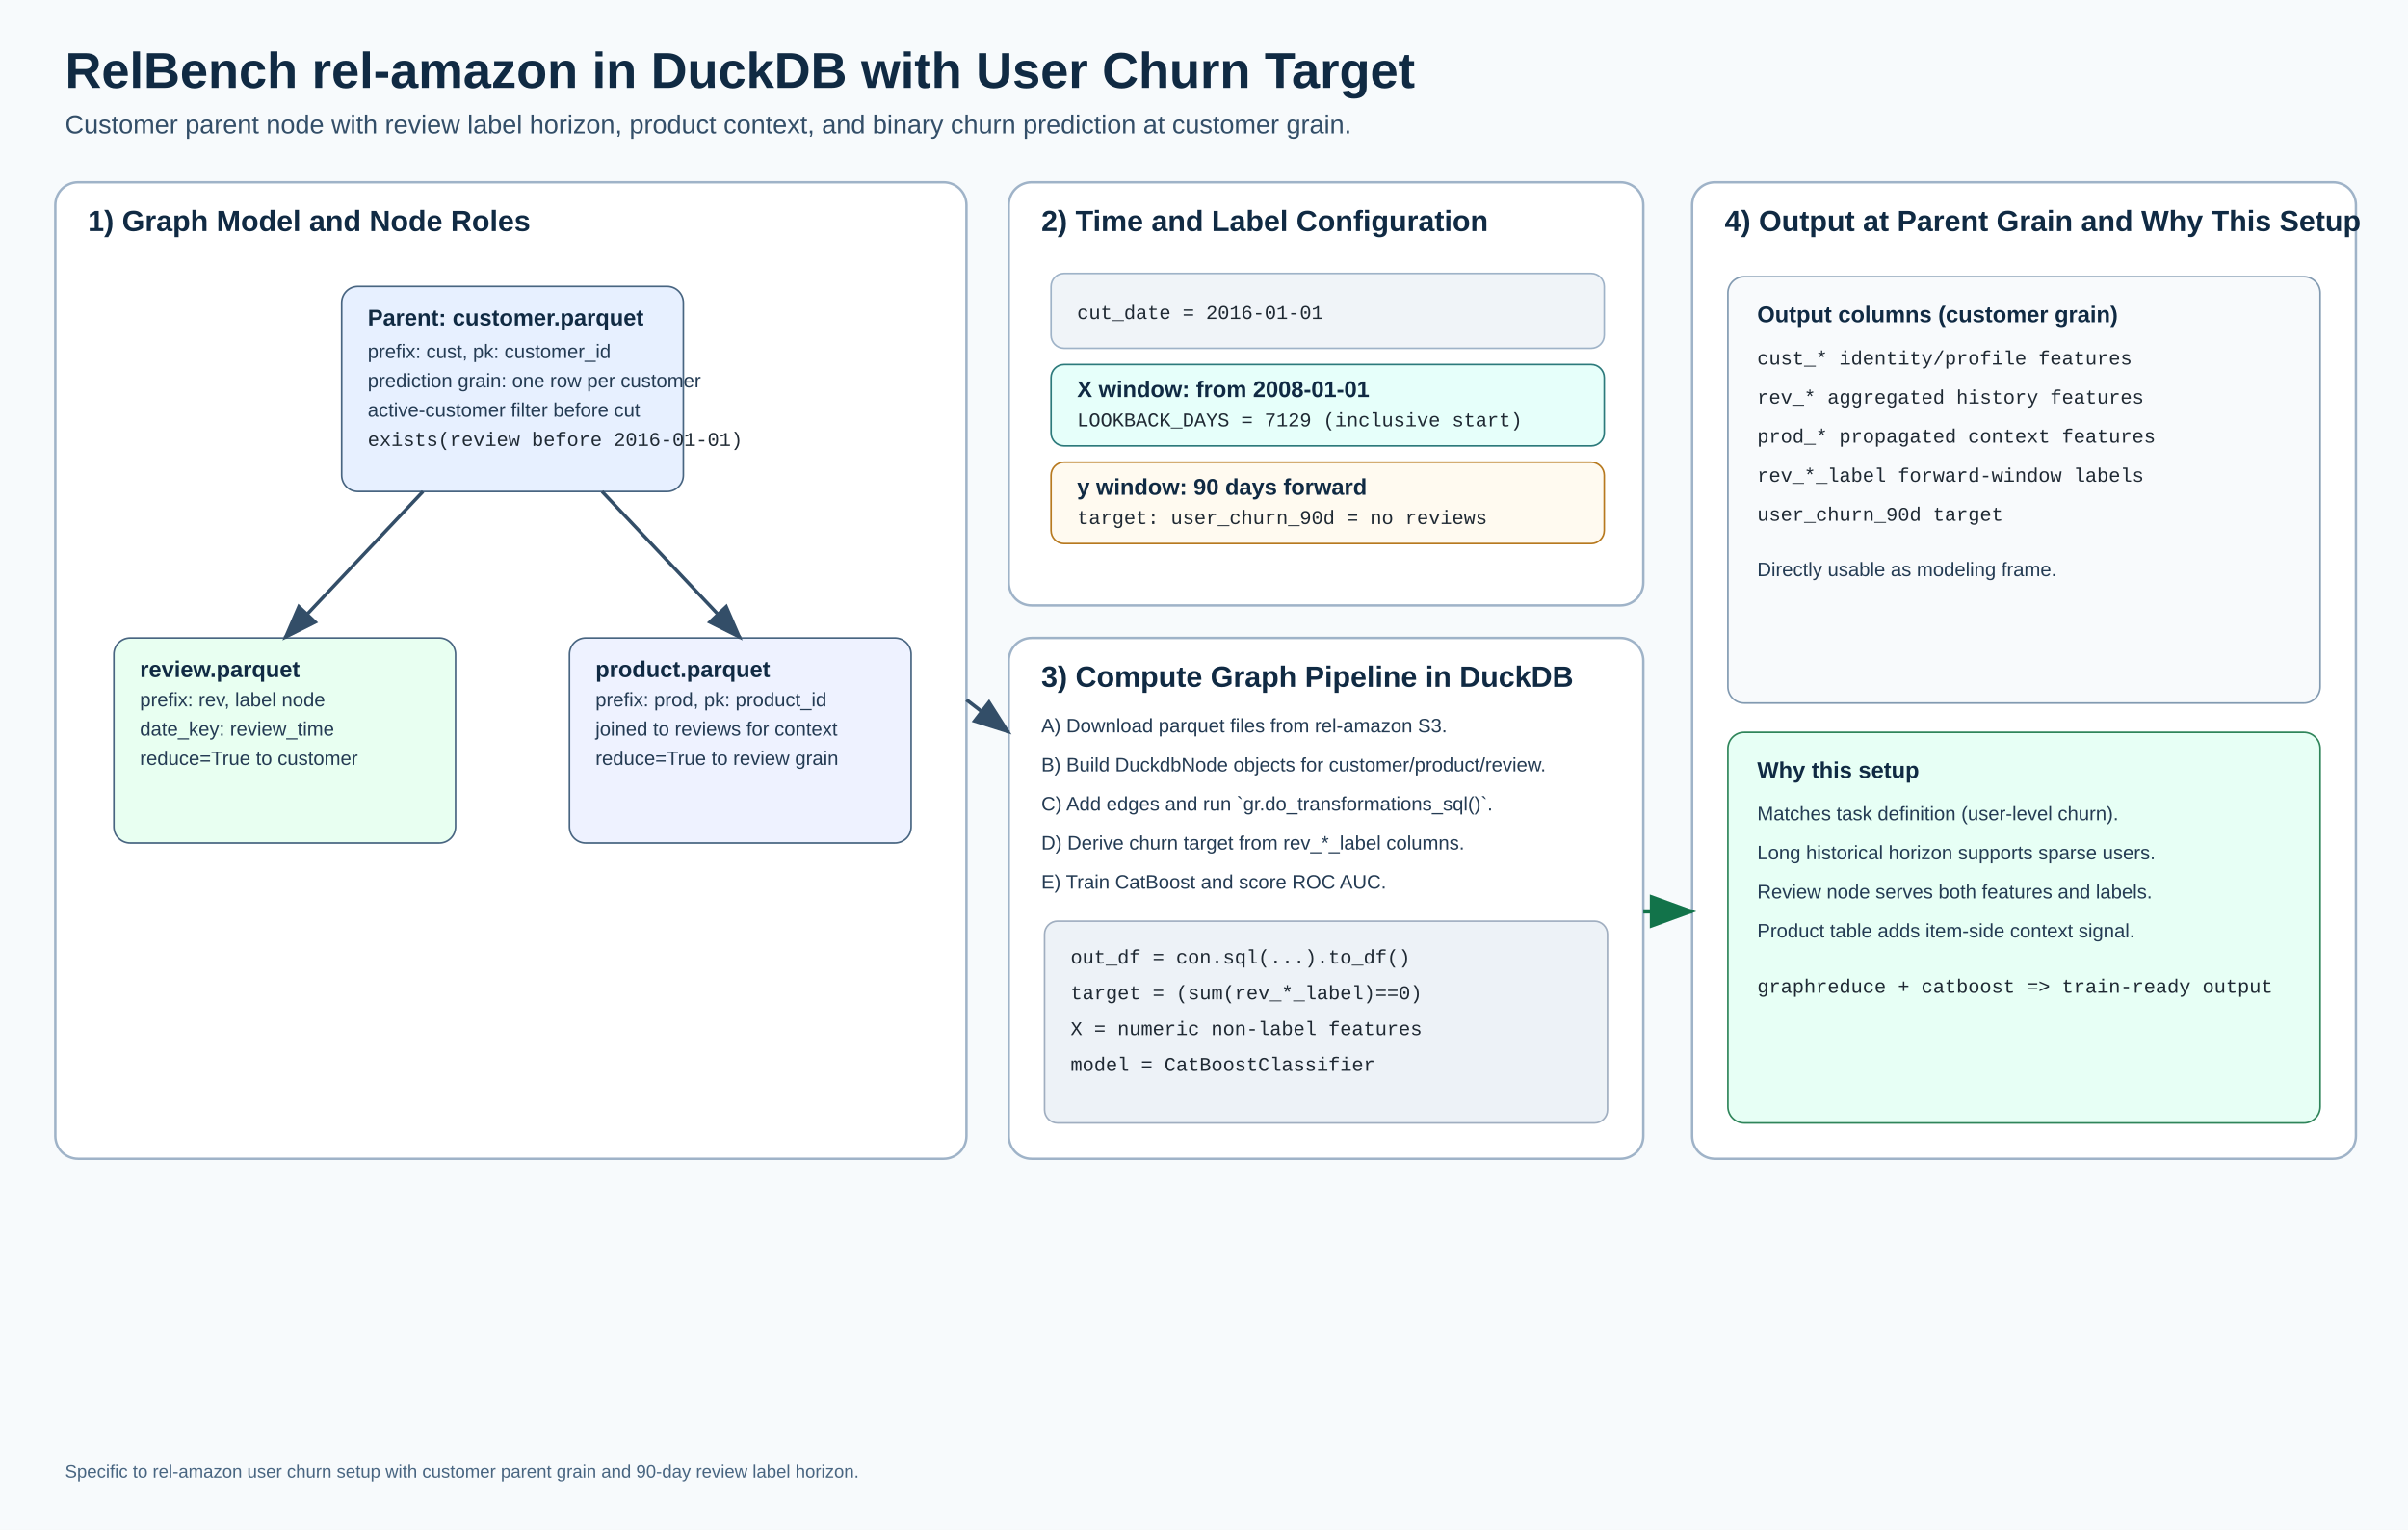
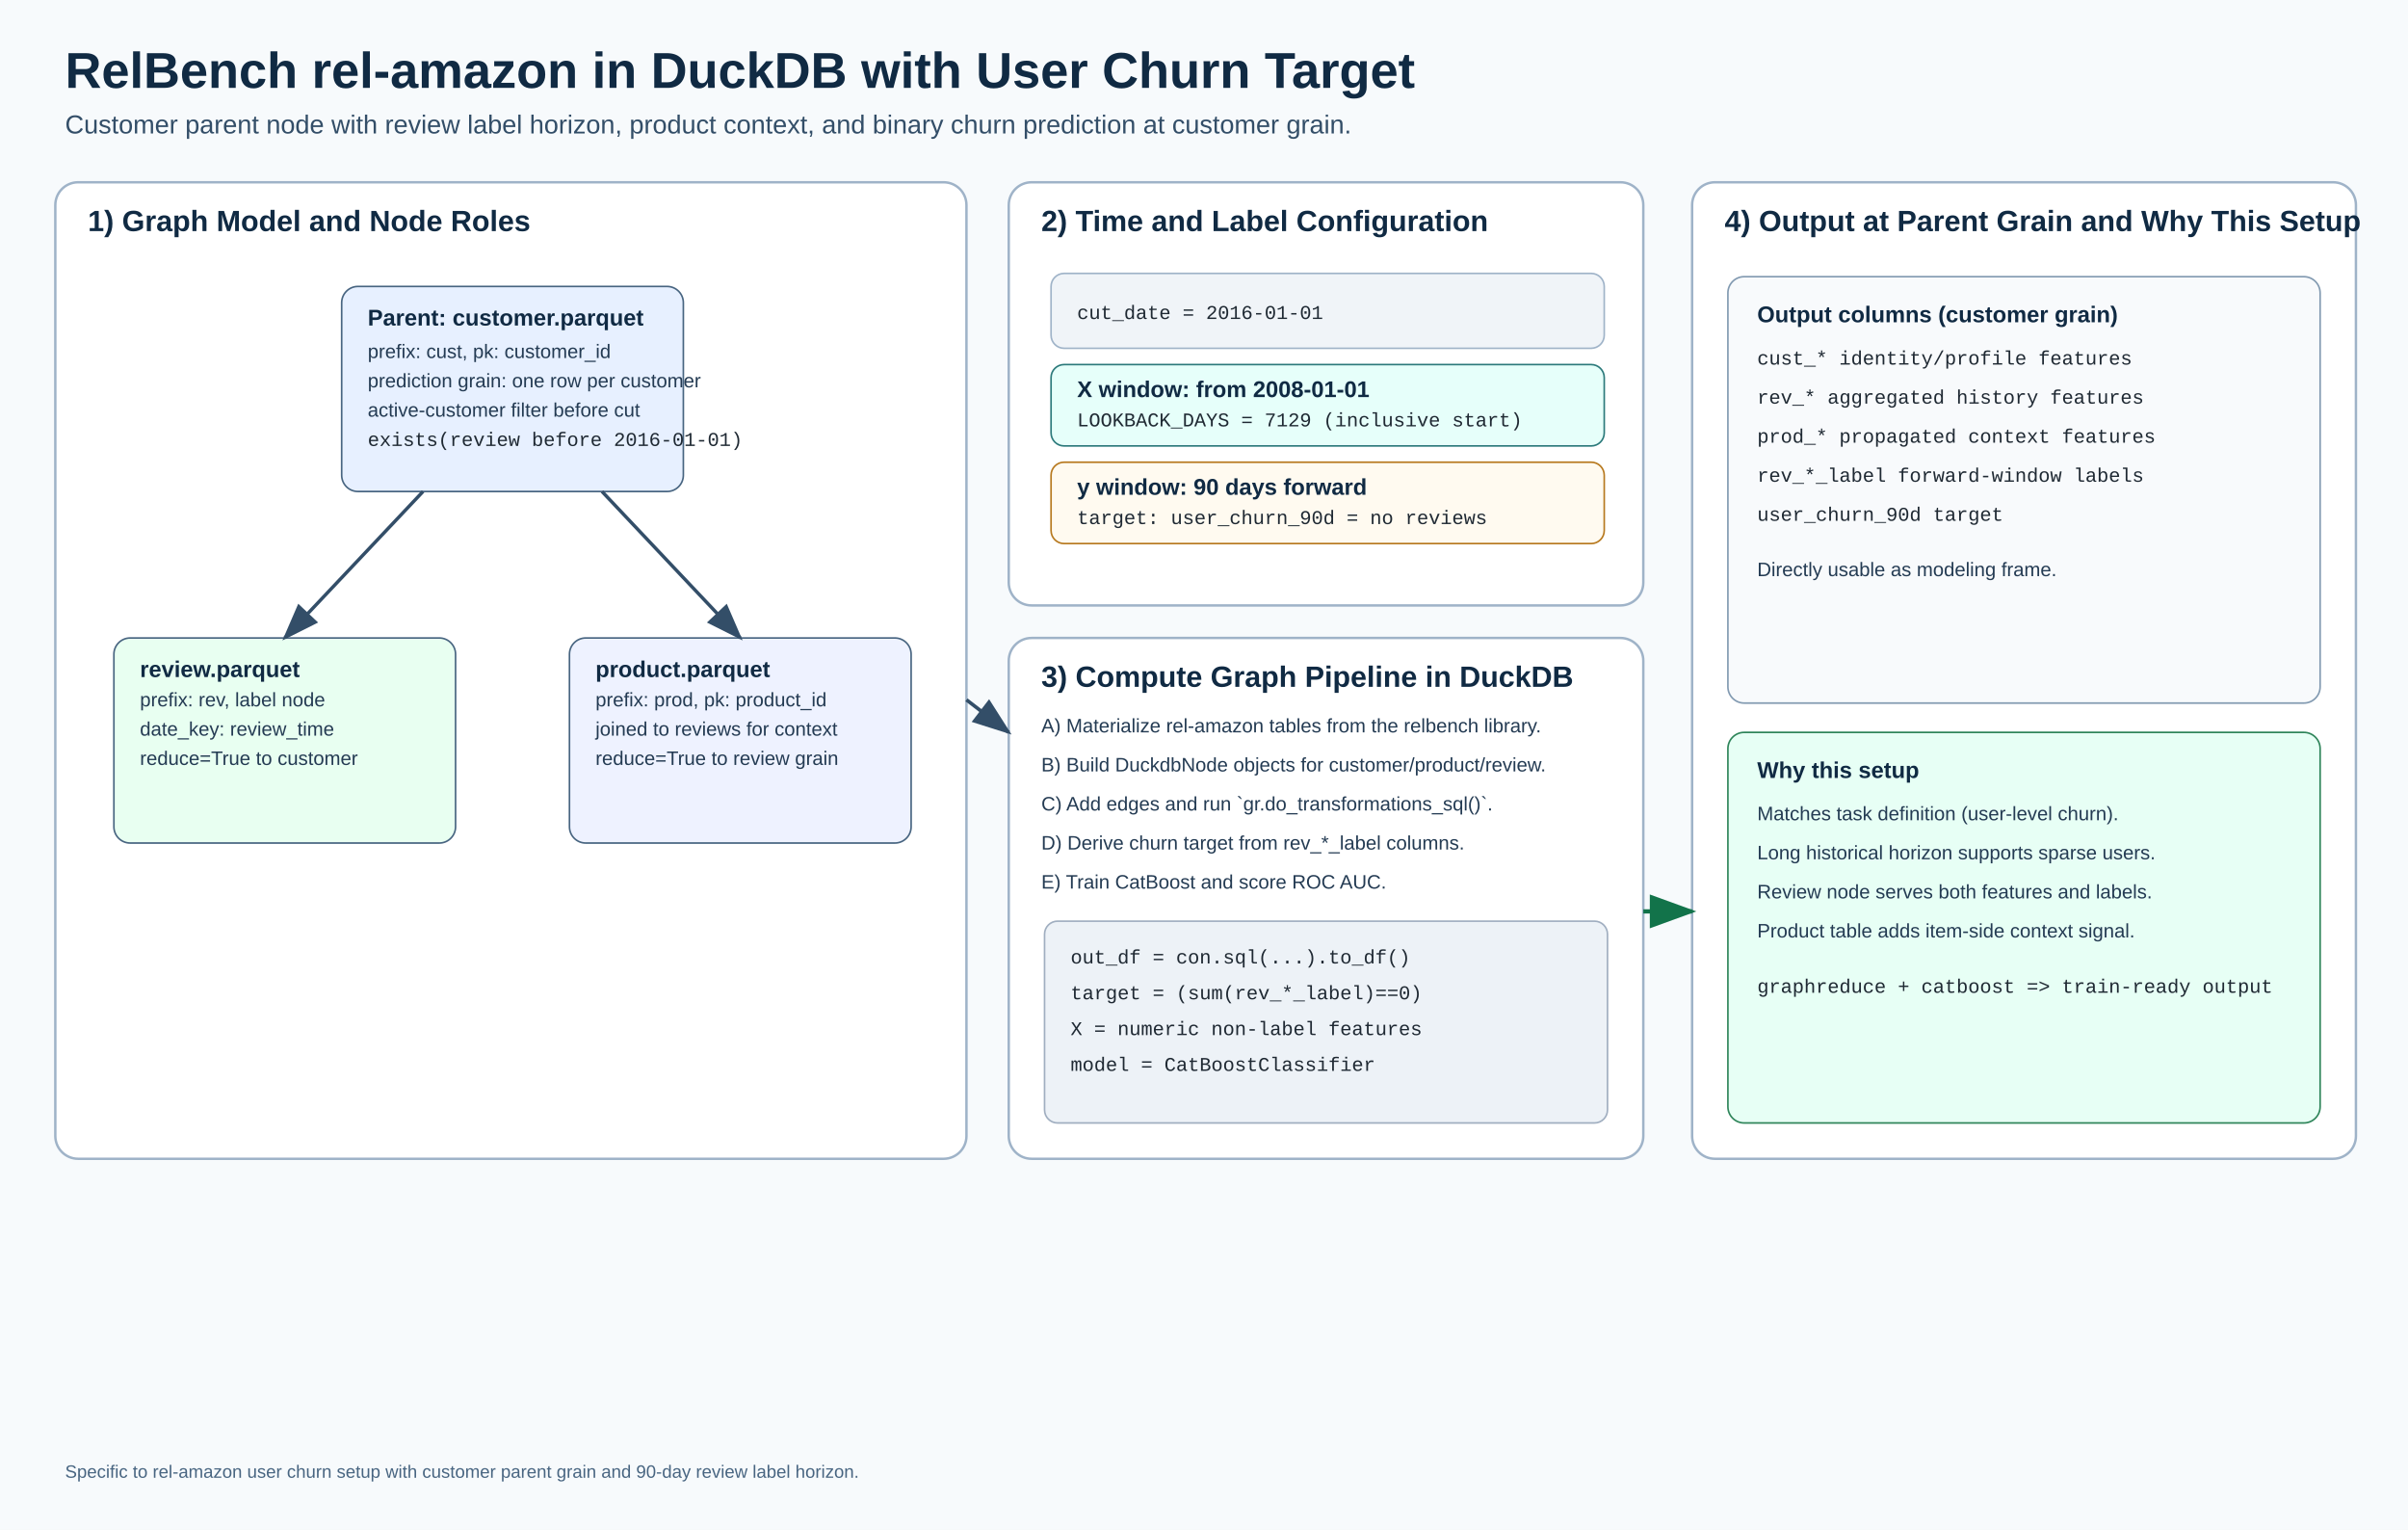
<svg xmlns="http://www.w3.org/2000/svg" width="1480" height="940" viewBox="0 0 1480 940">
  <defs>
    <style>
      .title { font: 700 31px Arial, sans-serif; fill: #102a43; }
      .subtitle { font: 500 16px Arial, sans-serif; fill: #334e68; }
      .section { font: 700 18px Arial, sans-serif; fill: #102a43; }
      .label { font: 700 14px Arial, sans-serif; fill: #102a43; }
      .text { font: 12px Arial, sans-serif; fill: #243b53; }
      .small { font: 11px Arial, sans-serif; fill: #486581; }
      .mono { font: 12px "Courier New", monospace; fill: #1f2933; }
    </style>
    <marker id="arrow" markerWidth="12" markerHeight="12" refX="10" refY="4" orient="auto" markerUnits="strokeWidth">
      <path d="M0,0 L11,4 L0,8 z" fill="#334e68" />
    </marker>
    <marker id="arrowGreen" markerWidth="12" markerHeight="12" refX="10" refY="4" orient="auto" markerUnits="strokeWidth">
      <path d="M0,0 L11,4 L0,8 z" fill="#12734a" />
    </marker>
  </defs>
  <rect x="0" y="0" width="1480" height="940" fill="#f7fafc" />
  <text x="40" y="54" class="title">RelBench rel-amazon in DuckDB with User Churn Target</text>
  <text x="40" y="82" class="subtitle">Customer parent node with review label horizon, product context, and binary churn prediction at customer grain.</text>
  <rect x="34" y="112" width="560" height="600" rx="14" fill="#ffffff" stroke="#9fb3c8" stroke-width="1.5" />
  <text x="54" y="142" class="section">1) Graph Model and Node Roles</text>
  <rect x="210" y="176" width="210" height="126" rx="10" fill="#e7f0ff" stroke="#486581" />
  <text x="226" y="200" class="label">Parent: customer.parquet</text>
  <text x="226" y="220" class="text">prefix: cust, pk: customer_id</text>
  <text x="226" y="238" class="text">prediction grain: one row per customer</text>
  <text x="226" y="256" class="text">active-customer filter before cut</text>
  <text x="226" y="274" class="mono">exists(review before 2016-01-01)</text>
  <rect x="70" y="392" width="210" height="126" rx="10" fill="#e8fff1" stroke="#486581" />
  <text x="86" y="416" class="label">review.parquet</text>
  <text x="86" y="434" class="text">prefix: rev, label node</text>
  <text x="86" y="452" class="text">date_key: review_time</text>
  <text x="86" y="470" class="text">reduce=True to customer</text>
  <rect x="350" y="392" width="210" height="126" rx="10" fill="#eef2ff" stroke="#486581" />
  <text x="366" y="416" class="label">product.parquet</text>
  <text x="366" y="434" class="text">prefix: prod, pk: product_id</text>
  <text x="366" y="452" class="text">joined to reviews for context</text>
  <text x="366" y="470" class="text">reduce=True to review grain</text>
  <line x1="260" y1="302" x2="175" y2="392" stroke="#334e68" stroke-width="2.1" marker-end="url(#arrow)" />
  <line x1="370" y1="302" x2="455" y2="392" stroke="#334e68" stroke-width="2.1" marker-end="url(#arrow)" />
  <rect x="620" y="112" width="390" height="260" rx="14" fill="#ffffff" stroke="#9fb3c8" stroke-width="1.5" />
  <text x="640" y="142" class="section">2) Time and Label Configuration</text>
  <rect x="646" y="168" width="340" height="46" rx="8" fill="#f0f4f8" stroke="#9fb3c8" />
  <text x="662" y="196" class="mono">cut_date = 2016-01-01</text>
  <rect x="646" y="224" width="340" height="50" rx="8" fill="#e6fffa" stroke="#2c7a7b" />
  <text x="662" y="244" class="label">X window: from 2008-01-01</text>
  <text x="662" y="262" class="mono">LOOKBACK_DAYS = 7129 (inclusive start)</text>
  <rect x="646" y="284" width="340" height="50" rx="8" fill="#fffaf0" stroke="#b7791f" />
  <text x="662" y="304" class="label">y window: 90 days forward</text>
  <text x="662" y="322" class="mono">target: user_churn_90d = no reviews</text>
  <rect x="620" y="392" width="390" height="320" rx="14" fill="#ffffff" stroke="#9fb3c8" stroke-width="1.5" />
  <text x="640" y="422" class="section">3) Compute Graph Pipeline in DuckDB</text>
-   <text x="640" y="450" class="text">A) Download parquet files from rel-amazon S3.</text>
+   <text x="640" y="450" class="text">A) Materialize rel-amazon tables from the relbench library.</text>
  <text x="640" y="474" class="text">B) Build DuckdbNode objects for customer/product/review.</text>
  <text x="640" y="498" class="text">C) Add edges and run `gr.do_transformations_sql()`.</text>
  <text x="640" y="522" class="text">D) Derive churn target from rev_*_label columns.</text>
  <text x="640" y="546" class="text">E) Train CatBoost and score ROC AUC.</text>
  <rect x="642" y="566" width="346" height="124" rx="8" fill="#edf2f7" stroke="#a0aec0" />
  <text x="658" y="592" class="mono">out_df = con.sql(...).to_df()</text>
  <text x="658" y="614" class="mono">target = (sum(rev_*_label)==0)</text>
  <text x="658" y="636" class="mono">X = numeric non-label features</text>
  <text x="658" y="658" class="mono">model = CatBoostClassifier</text>
  <rect x="1040" y="112" width="408" height="600" rx="14" fill="#ffffff" stroke="#9fb3c8" stroke-width="1.5" />
  <text x="1060" y="142" class="section">4) Output at Parent Grain and Why This Setup</text>
  <rect x="1062" y="170" width="364" height="262" rx="10" fill="#f8fafc" stroke="#829ab1" />
  <text x="1080" y="198" class="label">Output columns (customer grain)</text>
  <text x="1080" y="224" class="mono">cust_* identity/profile features</text>
  <text x="1080" y="248" class="mono">rev_* aggregated history features</text>
  <text x="1080" y="272" class="mono">prod_* propagated context features</text>
  <text x="1080" y="296" class="mono">rev_*_label forward-window labels</text>
  <text x="1080" y="320" class="mono">user_churn_90d target</text>
  <text x="1080" y="354" class="text">Directly usable as modeling frame.</text>
  <rect x="1062" y="450" width="364" height="240" rx="10" fill="#e7fff5" stroke="#2f855a" />
  <text x="1080" y="478" class="label">Why this setup</text>
  <text x="1080" y="504" class="text">Matches task definition (user-level churn).</text>
  <text x="1080" y="528" class="text">Long historical horizon supports sparse users.</text>
  <text x="1080" y="552" class="text">Review node serves both features and labels.</text>
  <text x="1080" y="576" class="text">Product table adds item-side context signal.</text>
  <text x="1080" y="610" class="mono">graphreduce + catboost =&gt; train-ready output</text>
  <line x1="594" y1="430" x2="620" y2="450" stroke="#334e68" stroke-width="2.2" marker-end="url(#arrow)" />
  <line x1="1010" y1="560" x2="1040" y2="560" stroke="#12734a" stroke-width="2.6" marker-end="url(#arrowGreen)" />
  <text x="40" y="908" class="small">Specific to rel-amazon user churn setup with customer parent grain and 90-day review label horizon.</text>
</svg>
